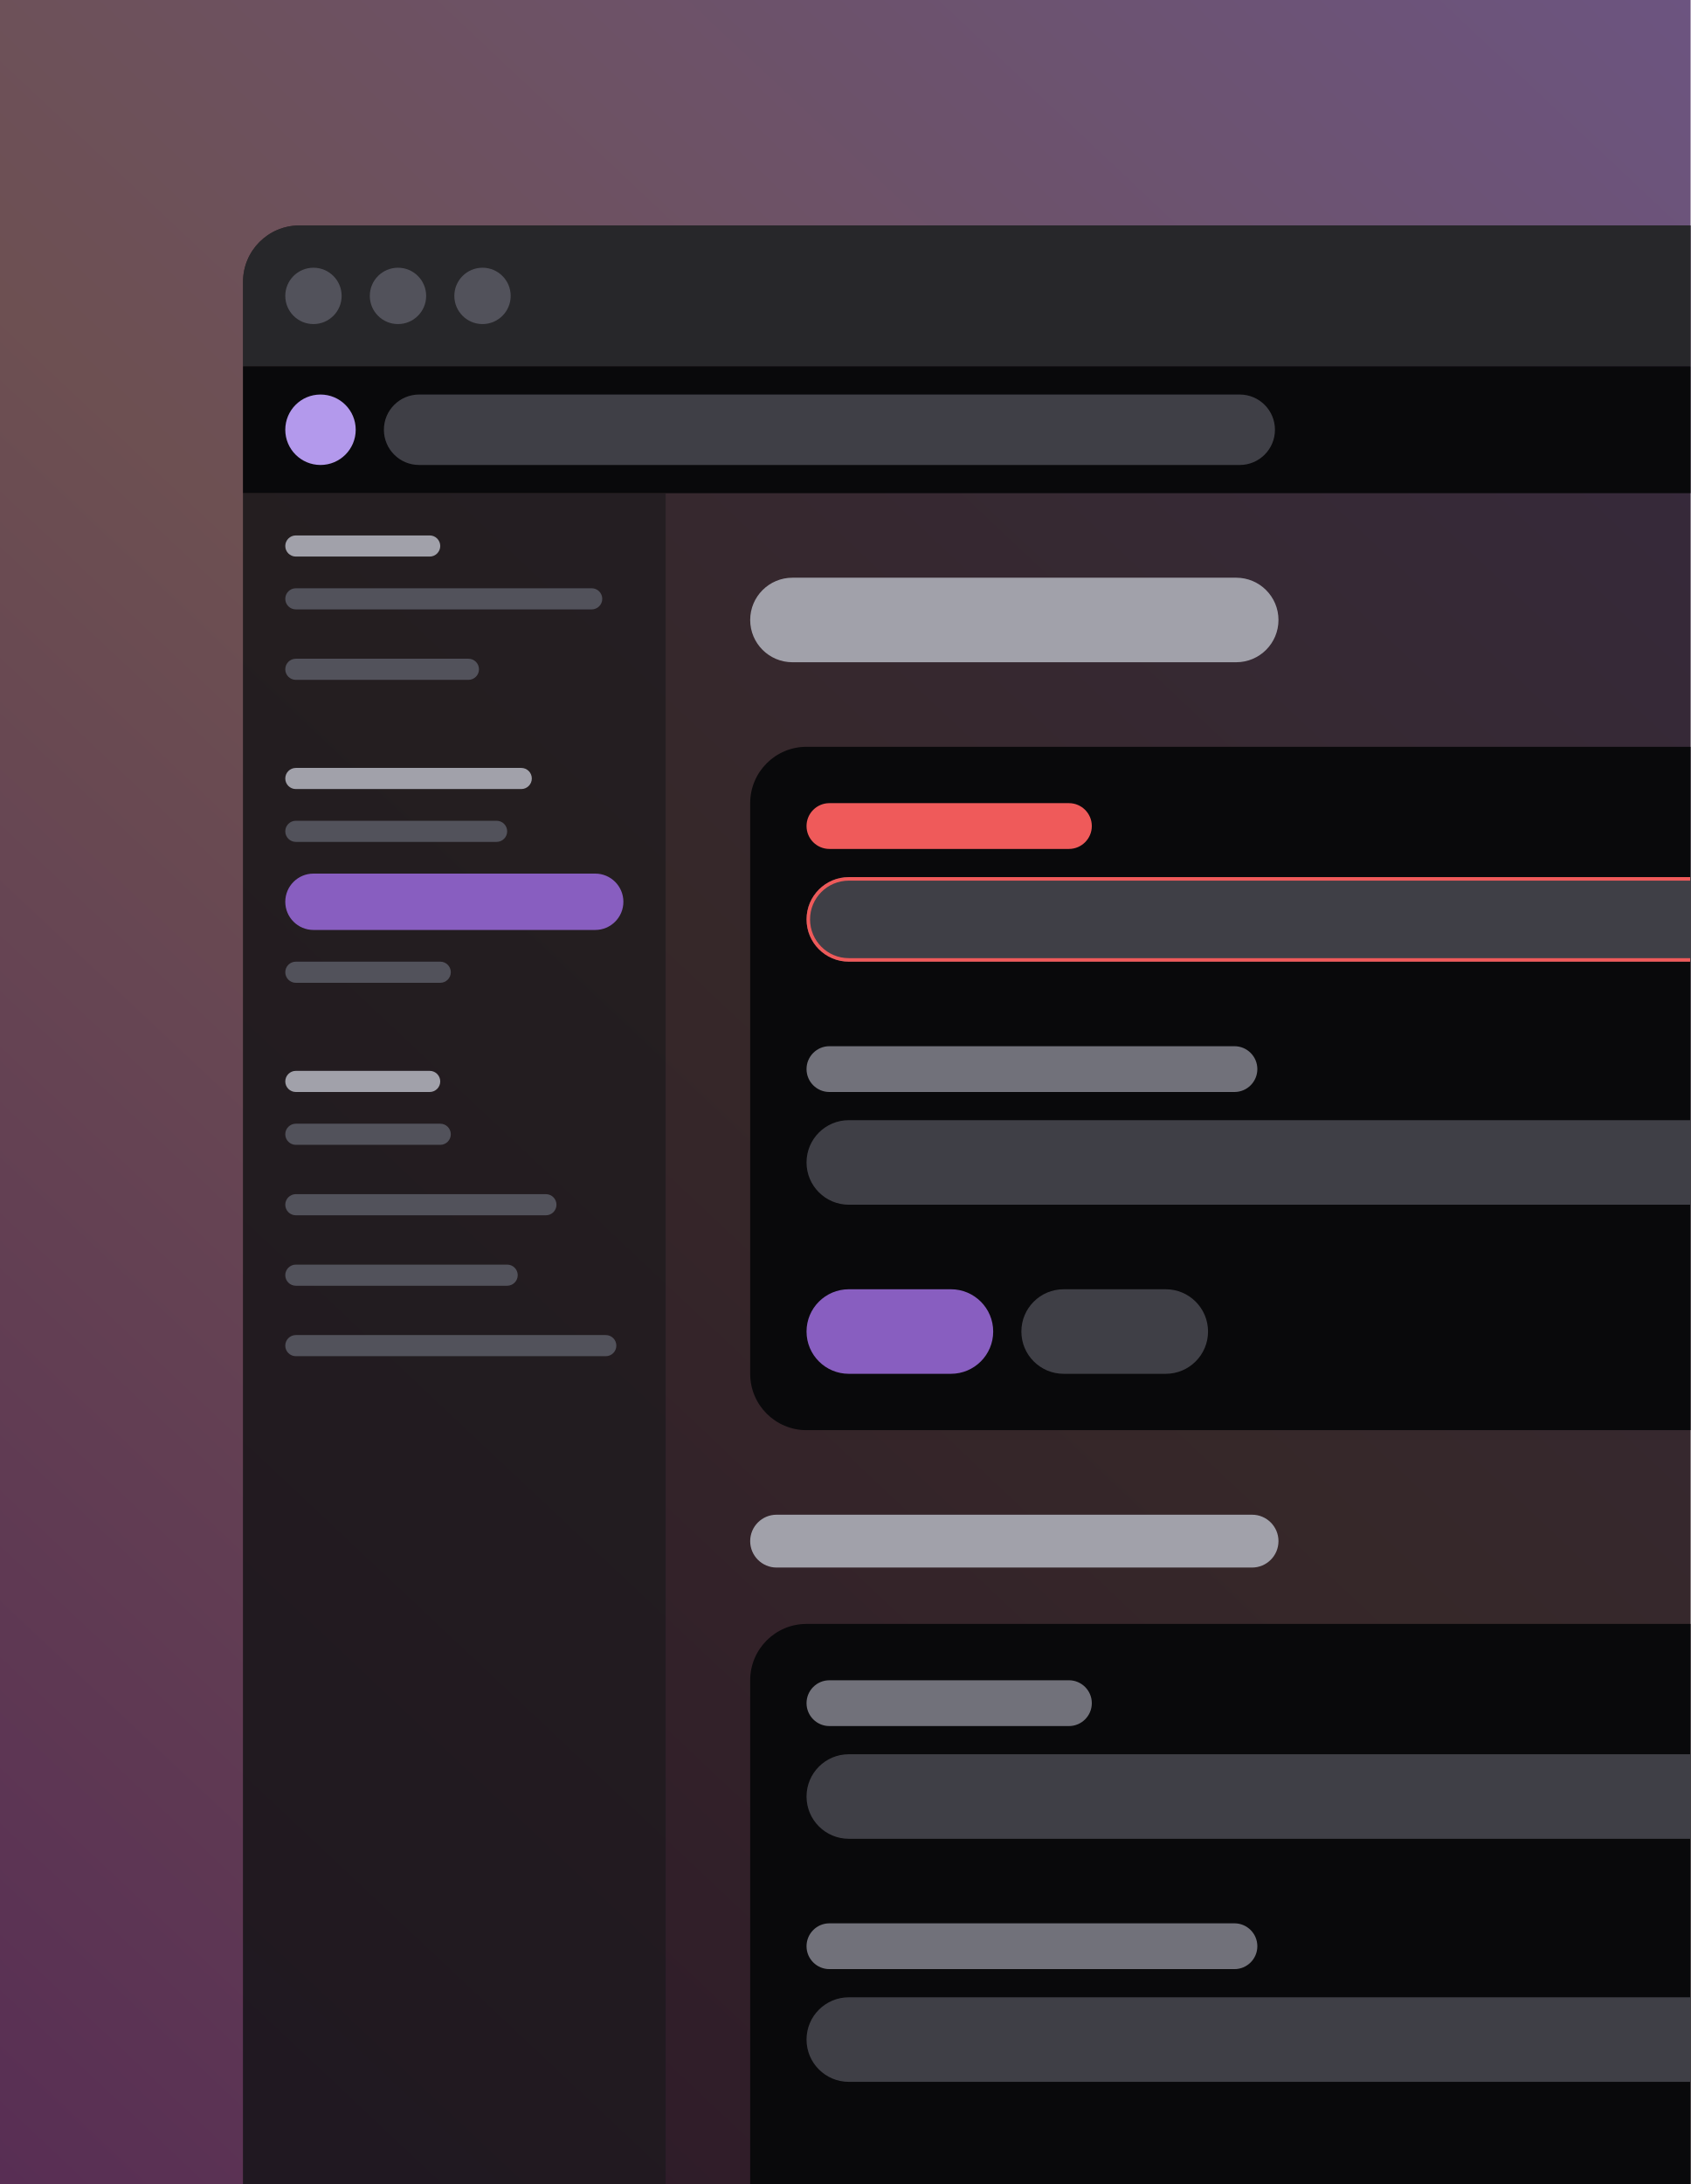
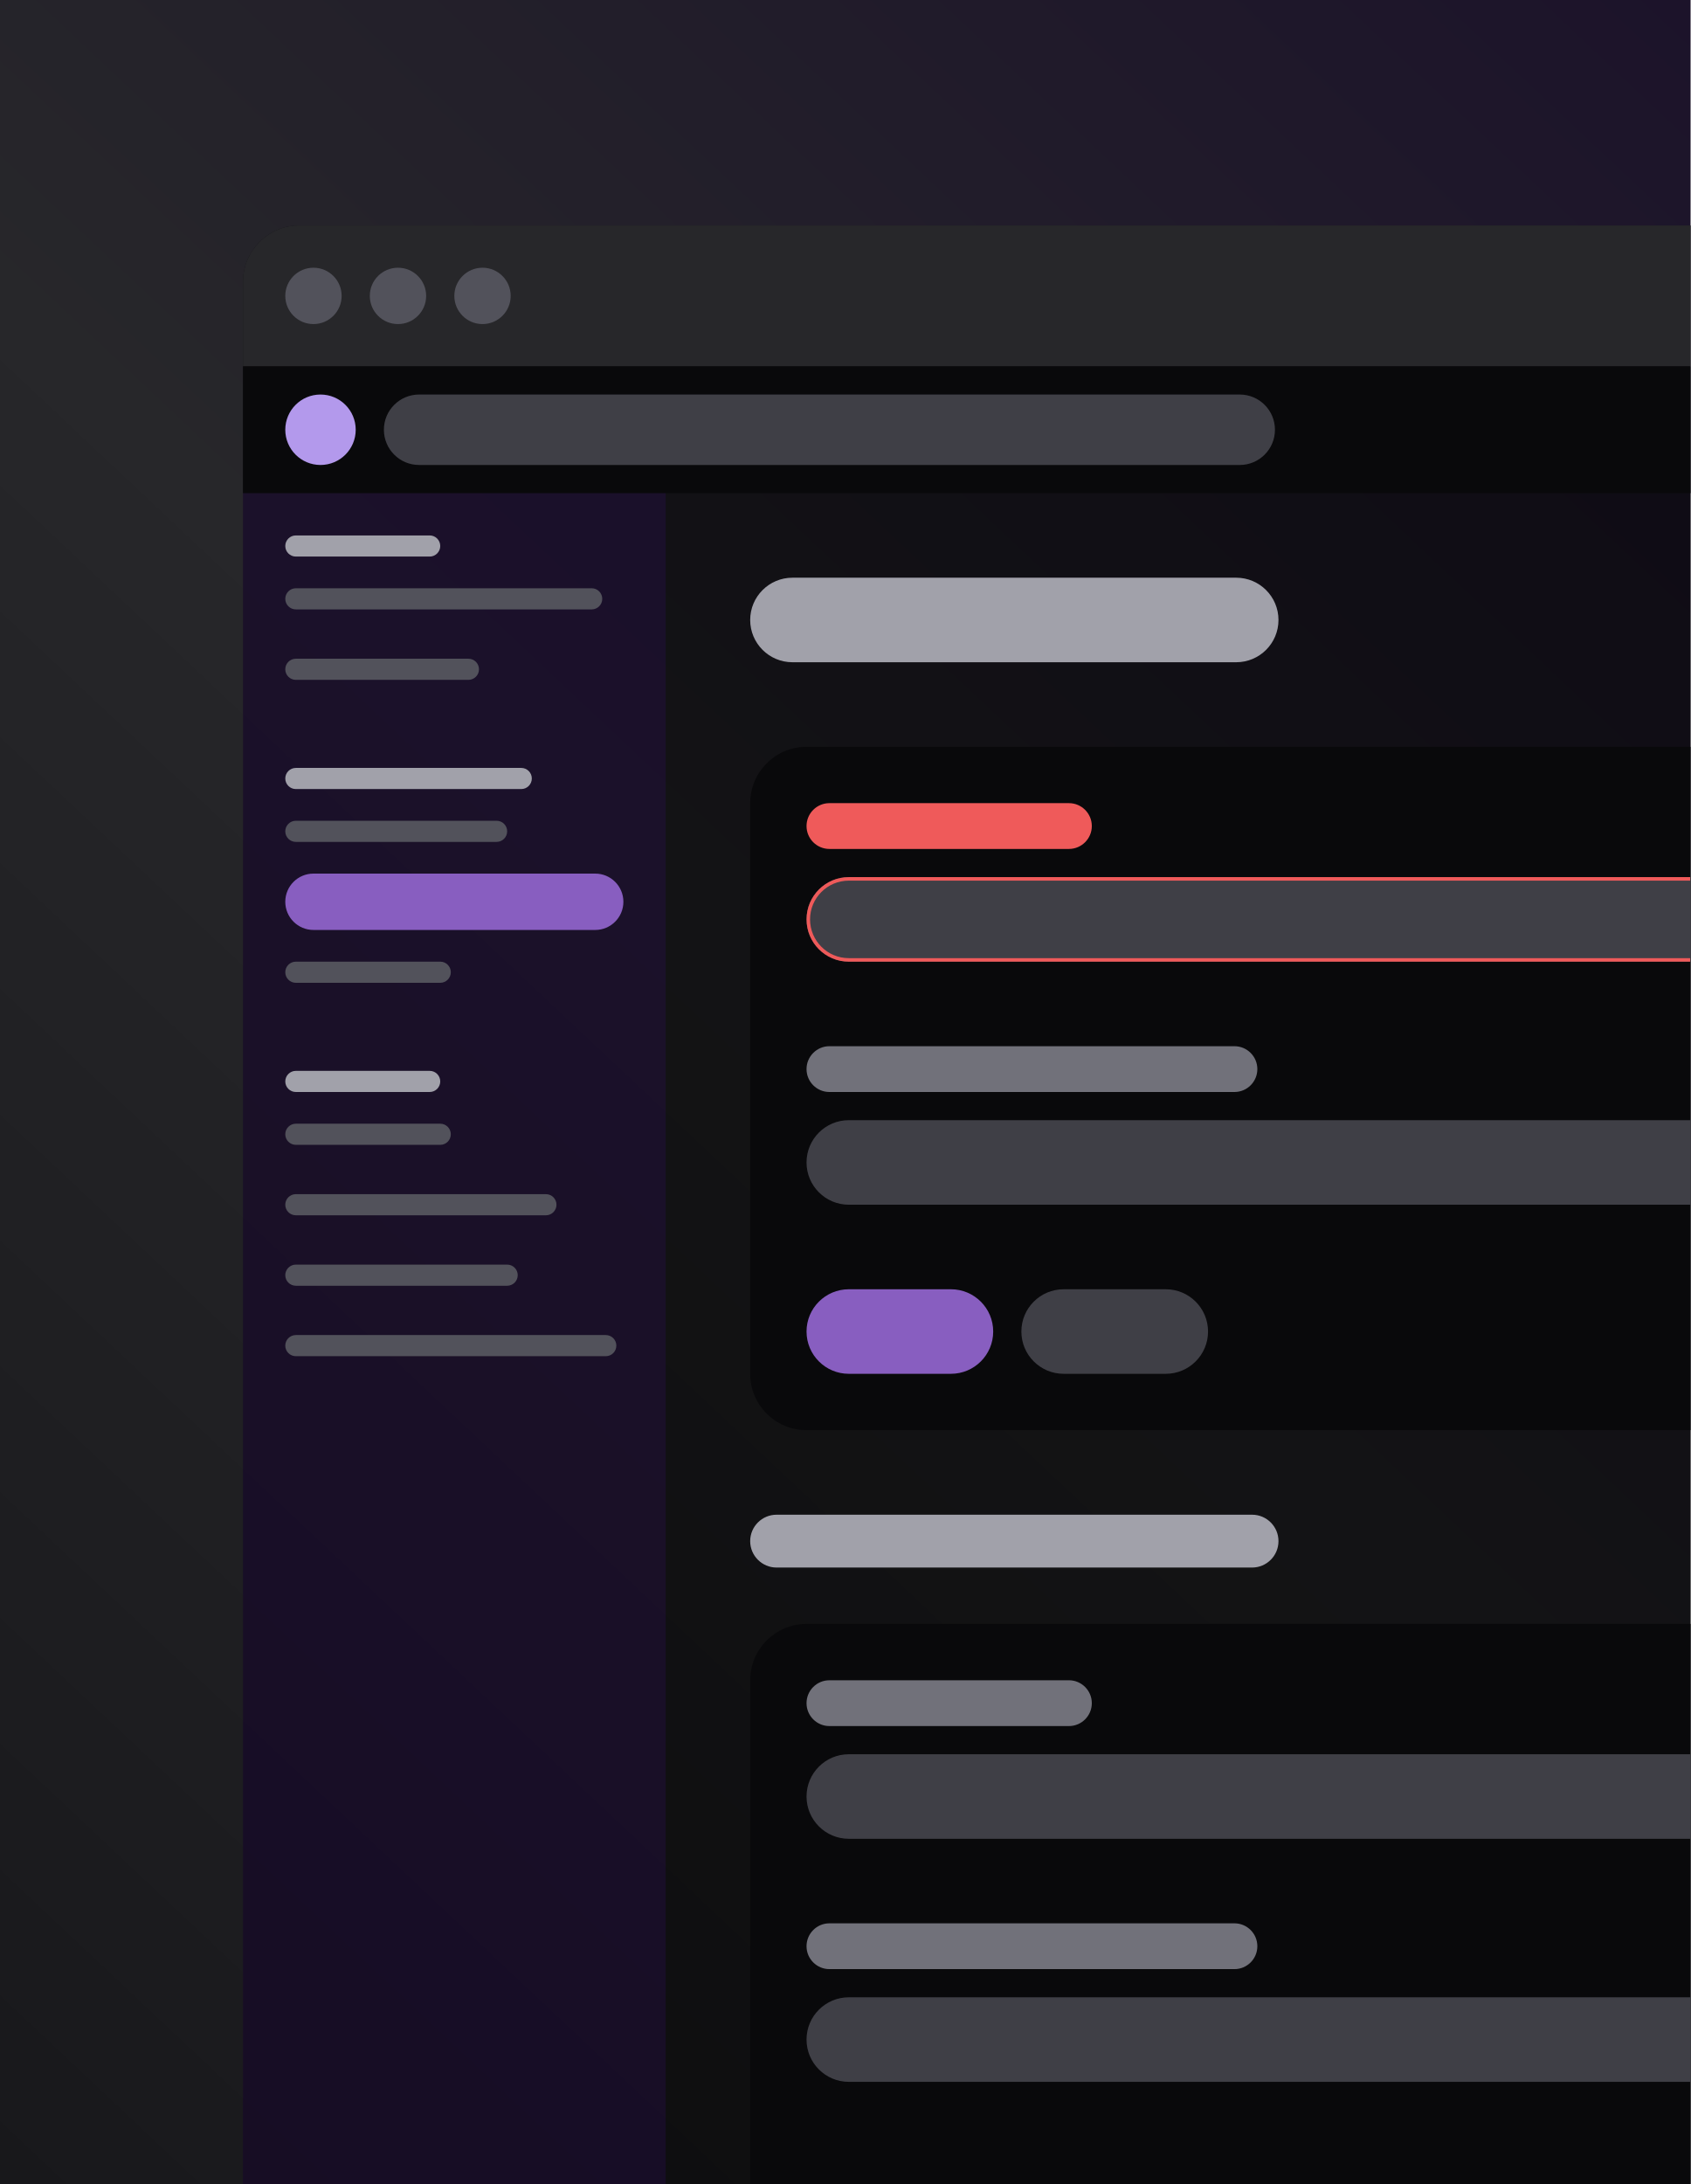
<svg xmlns="http://www.w3.org/2000/svg" viewBox="0 0 480 620" fill="none">
-   <rect width="480" height="620" fill="url(#paint0_linear_1_827)" />
-   <g clip-path="url(#clip0_1_827)">
+   <rect width="480" height="620" fill="url(#paint0_linear_106_2267)" />
+   <g clip-path="url(#clip0_106_2267)">
    <path d="M69 80C69 71.163 76.163 64 85 64H480V620H69V80Z" fill="black" fill-opacity="0.5" />
    <rect width="411" height="40" transform="translate(69 64)" fill="#27272A" />
    <circle cx="89" cy="84" r="8" fill="#52525B" />
    <circle cx="113" cy="84" r="8" fill="#52525B" />
    <circle cx="137" cy="84" r="8" fill="#52525B" />
    <rect width="411" height="36" transform="translate(69 104)" fill="#09090B" />
    <rect x="81" y="112" width="20" height="20" rx="10" fill="#B399EC" />
    <rect x="109" y="112" width="253" height="20" rx="10" fill="#3F3F46" />
-     <rect width="120" height="480" transform="translate(69 140)" fill="#18181B" fill-opacity="0.6" />
+     <rect width="120" height="480" transform="translate(69 140)" fill="#340E6B" fill-opacity="0.25" />
    <rect x="81" y="152" width="44" height="6" rx="3" fill="#A1A1AA" />
    <rect x="81" y="167" width="90" height="6" rx="3" fill="#52525B" />
    <rect x="81" y="187" width="55" height="6" rx="3" fill="#52525B" />
    <rect x="81" y="218" width="70" height="6" rx="3" fill="#A1A1AA" />
    <rect x="81" y="233" width="63" height="6" rx="3" fill="#52525B" />
    <rect x="81" y="248" width="96" height="16" rx="8" fill="#885EC0" />
    <rect x="81" y="273" width="47" height="6" rx="3" fill="#52525B" />
    <rect x="81" y="304" width="44" height="6" rx="3" fill="#A1A1AA" />
    <rect x="81" y="319" width="47" height="6" rx="3" fill="#52525B" />
    <rect x="81" y="339" width="77" height="6" rx="3" fill="#52525B" />
    <rect x="81" y="359" width="66" height="6" rx="3" fill="#52525B" />
    <rect x="81" y="379" width="94" height="6" rx="3" fill="#52525B" />
    <rect x="213" y="164" width="150" height="24" rx="12" fill="#A1A1AA" />
    <path d="M213 228C213 219.163 220.163 212 229 212H480V406H229C220.163 406 213 398.837 213 390V228Z" fill="#09090B" />
    <rect x="229" y="228" width="81" height="13" rx="6.5" fill="#EF5A5A" />
-     <mask id="path-22-inside-1_1_827" fill="white">
-       <path d="M229 261C229 254.373 234.373 249 241 249H480V273H241C234.373 273 229 267.627 229 261V261Z" />
+     <mask id="path-22-inside-1_106_2267" fill="white">
+       <path d="M229 261C229 254.373 234.373 249 241 249H480V273H241C234.373 273 229 267.627 229 261Z" />
    </mask>
-     <path d="M229 261C229 254.373 234.373 249 241 249H480V273H241C234.373 273 229 267.627 229 261V261Z" fill="#3F3F46" />
-     <path d="M228 261C228 253.82 233.82 248 241 248H480V250H241C234.925 250 230 254.925 230 261H228ZM480 274H241C233.82 274 228 268.18 228 261H230C230 267.075 234.925 272 241 272H480V274ZM241 274C233.82 274 228 268.18 228 261C228 253.82 233.82 248 241 248V250C234.925 250 230 254.925 230 261C230 267.075 234.925 272 241 272V274ZM480 249V273V249Z" fill="#EF5A5A" mask="url(#path-22-inside-1_1_827)" />
+     <path d="M229 261C229 254.373 234.373 249 241 249H480V273H241C234.373 273 229 267.627 229 261Z" fill="#3F3F46" />
+     <path d="M228 261C228 253.82 233.82 248 241 248H480V250H241C234.925 250 230 254.925 230 261H228ZM480 274H241C233.82 274 228 268.18 228 261H230C230 267.075 234.925 272 241 272H480V274ZM241 274C233.82 274 228 268.18 228 261C228 253.82 233.82 248 241 248V250C234.925 250 230 254.925 230 261C230 267.075 234.925 272 241 272V274ZM480 249V273V249Z" fill="#EF5A5A" mask="url(#path-22-inside-1_106_2267)" />
    <rect x="229" y="297" width="128" height="13" rx="6.5" fill="#71717A" />
-     <path d="M229 330C229 323.373 234.373 318 241 318H480V342H241C234.373 342 229 336.627 229 330V330Z" fill="#3F3F46" />
+     <path d="M229 330C229 323.373 234.373 318 241 318H480V342H241C234.373 342 229 336.627 229 330Z" fill="#3F3F46" />
    <rect x="229" y="366" width="53" height="24" rx="12" fill="#885EC0" />
    <rect x="290" y="366" width="53" height="24" rx="12" fill="#3F3F46" />
    <rect x="213" y="430" width="150" height="15" rx="7.5" fill="#A1A1AA" />
    <path d="M213 477C213 468.163 220.163 461 229 461H480V620H213V477Z" fill="#09090B" />
    <rect x="229" y="477" width="81" height="13" rx="6.5" fill="#71717A" />
-     <path d="M229 510C229 503.373 234.373 498 241 498H480V522H241C234.373 522 229 516.627 229 510V510Z" fill="#3F3F46" />
+     <path d="M229 510C229 503.373 234.373 498 241 498H480V522H241C234.373 522 229 516.627 229 510Z" fill="#3F3F46" />
    <rect x="229" y="546" width="128" height="13" rx="6.5" fill="#71717A" />
-     <path d="M229 579C229 572.373 234.373 567 241 567H480V591H241C234.373 591 229 585.627 229 579V579Z" fill="#3F3F46" />
+     <path d="M229 579C229 572.373 234.373 567 241 567H480V591H241C234.373 591 229 585.627 229 579Z" fill="#3F3F46" />
  </g>
  <defs>
-     <linearGradient id="paint0_linear_1_827" x1="480" y1="2.69134e-05" x2="-54.766" y2="568.482" gradientUnits="userSpaceOnUse">
-       <stop stop-color="#6C5480" />
-       <stop offset="0.5" stop-color="#6D5052" />
-       <stop offset="1" stop-color="#582E54" />
+     <linearGradient id="paint0_linear_106_2267" x1="480" y1="2.69134e-05" x2="-54.766" y2="568.482" gradientUnits="userSpaceOnUse">
+       <stop stop-color="#1C132A" />
+       <stop offset="0.5" stop-color="#27272A" />
+       <stop offset="1" stop-color="#18181B" />
    </linearGradient>
-     <clipPath id="clip0_1_827">
+     <clipPath id="clip0_106_2267">
      <path d="M69 80C69 71.163 76.163 64 85 64H480V620H69V80Z" fill="white" />
    </clipPath>
  </defs>
</svg>
